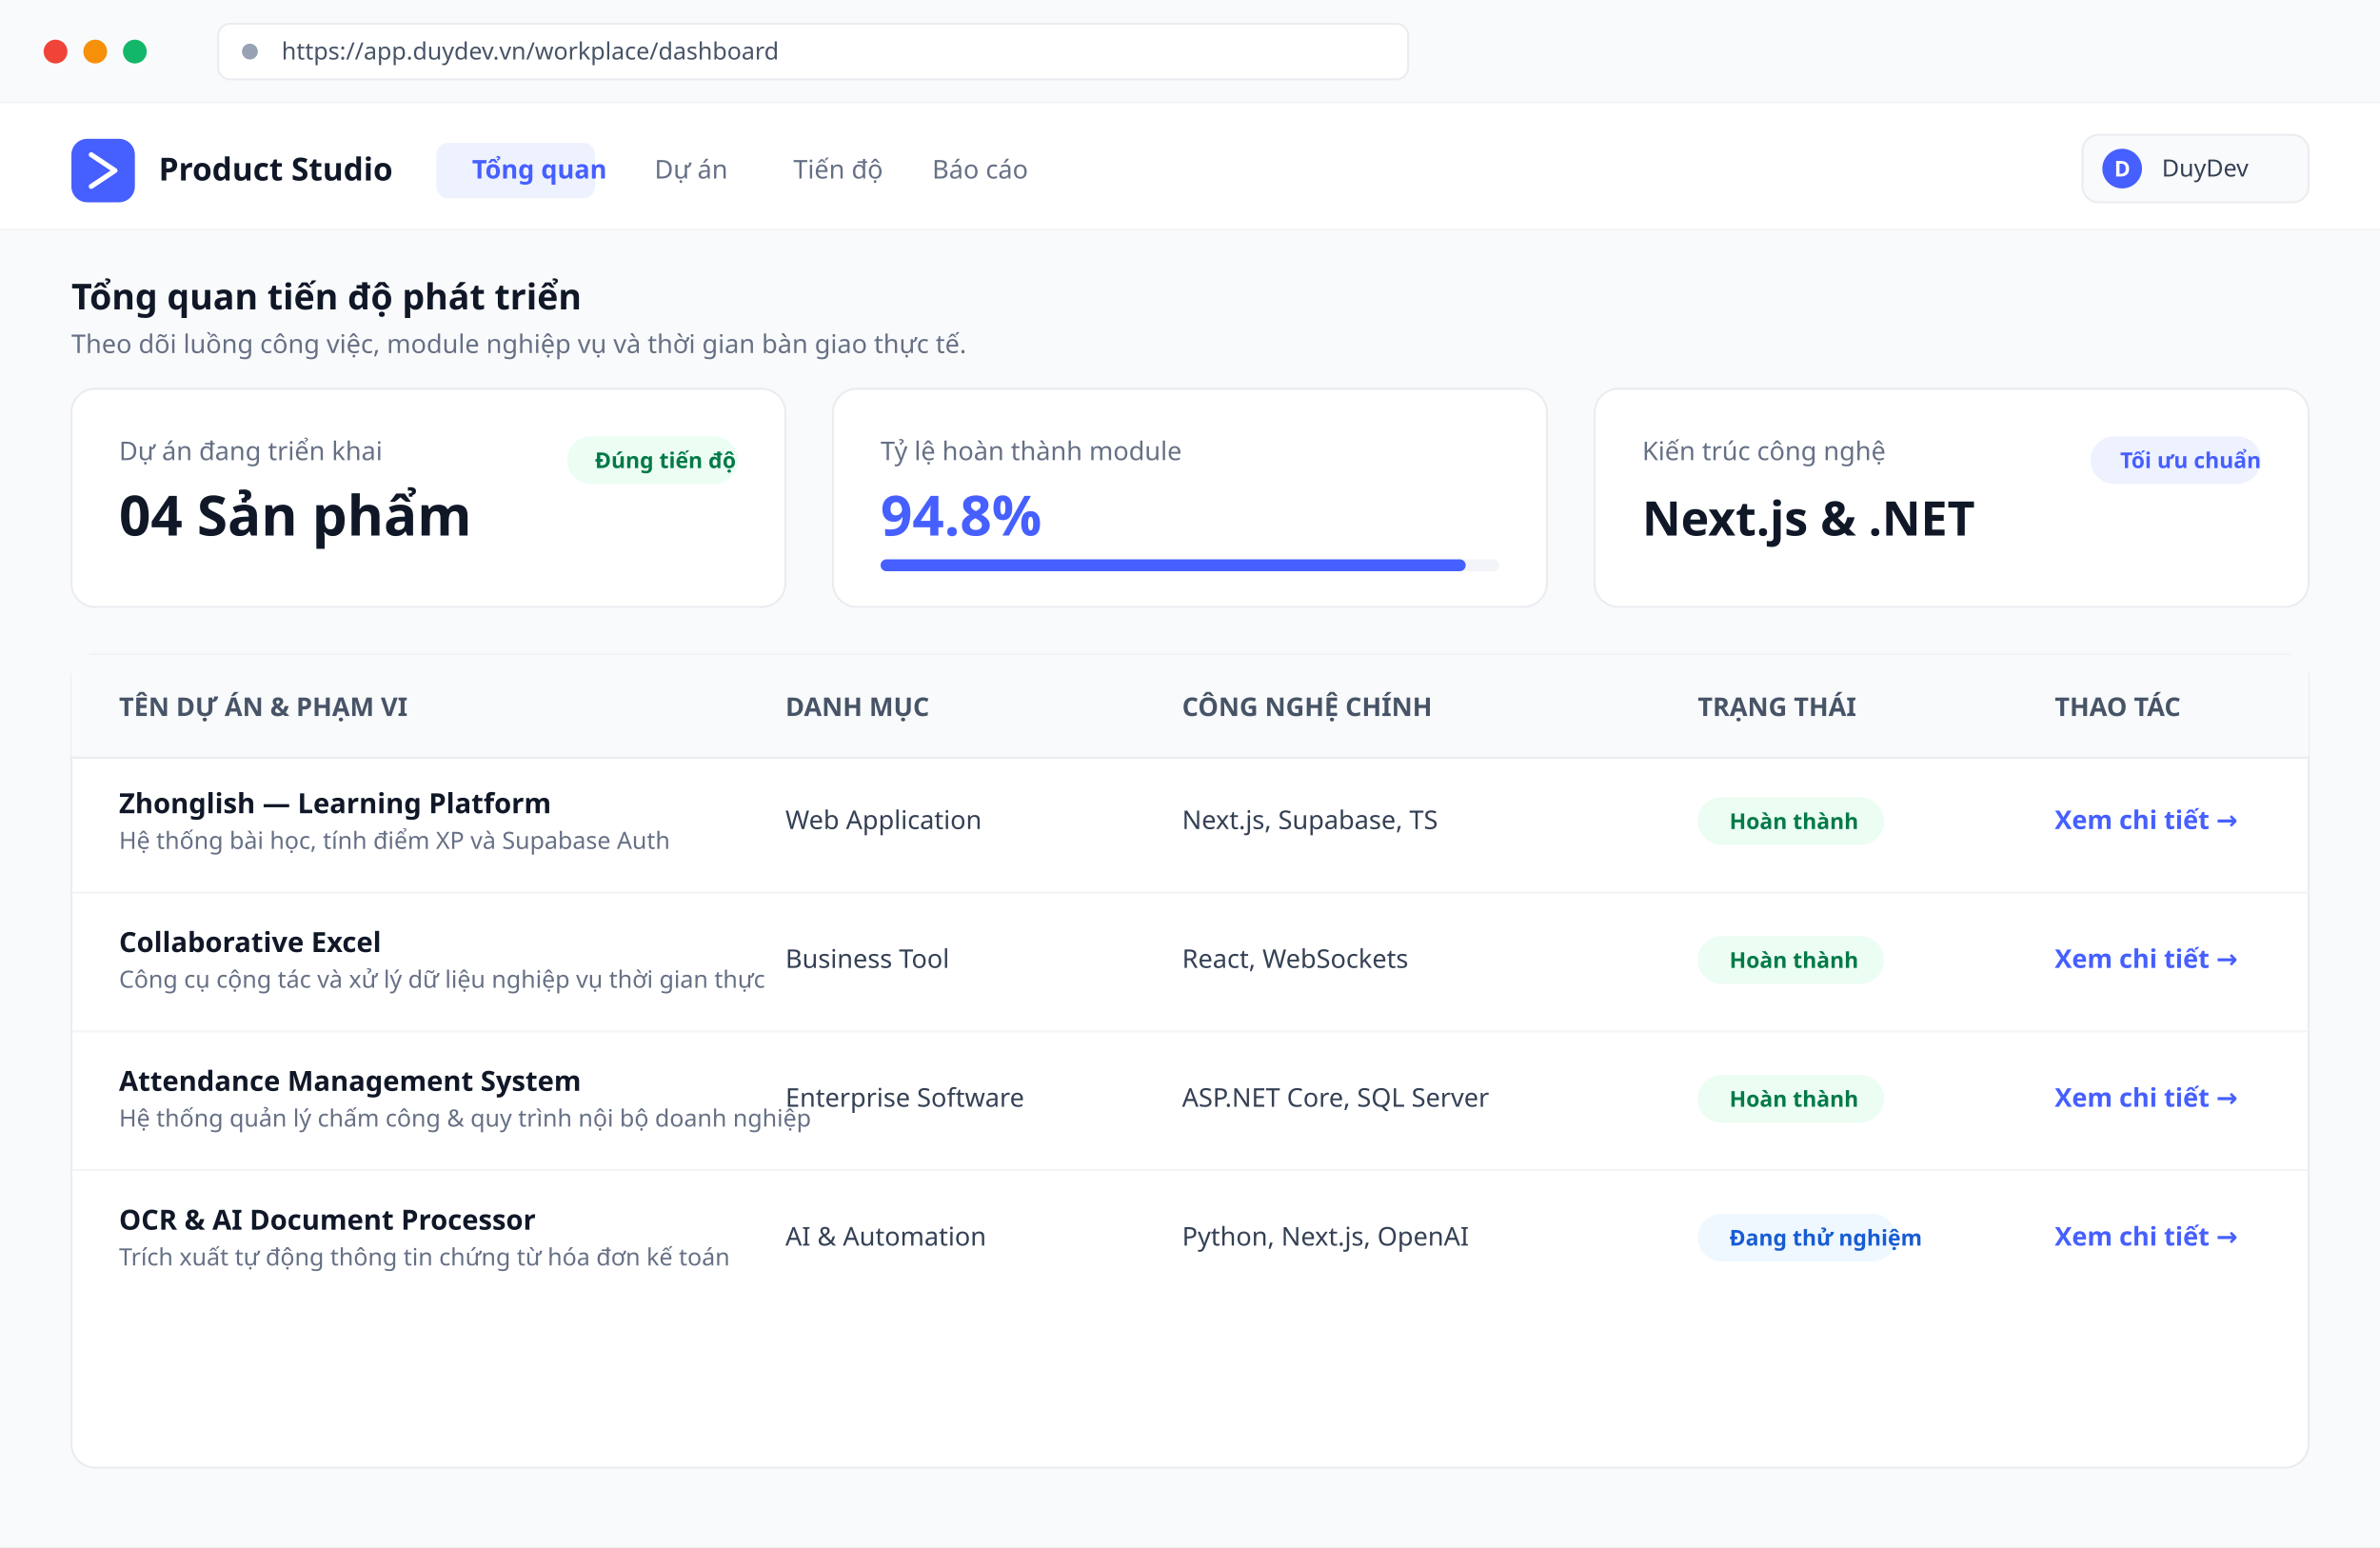
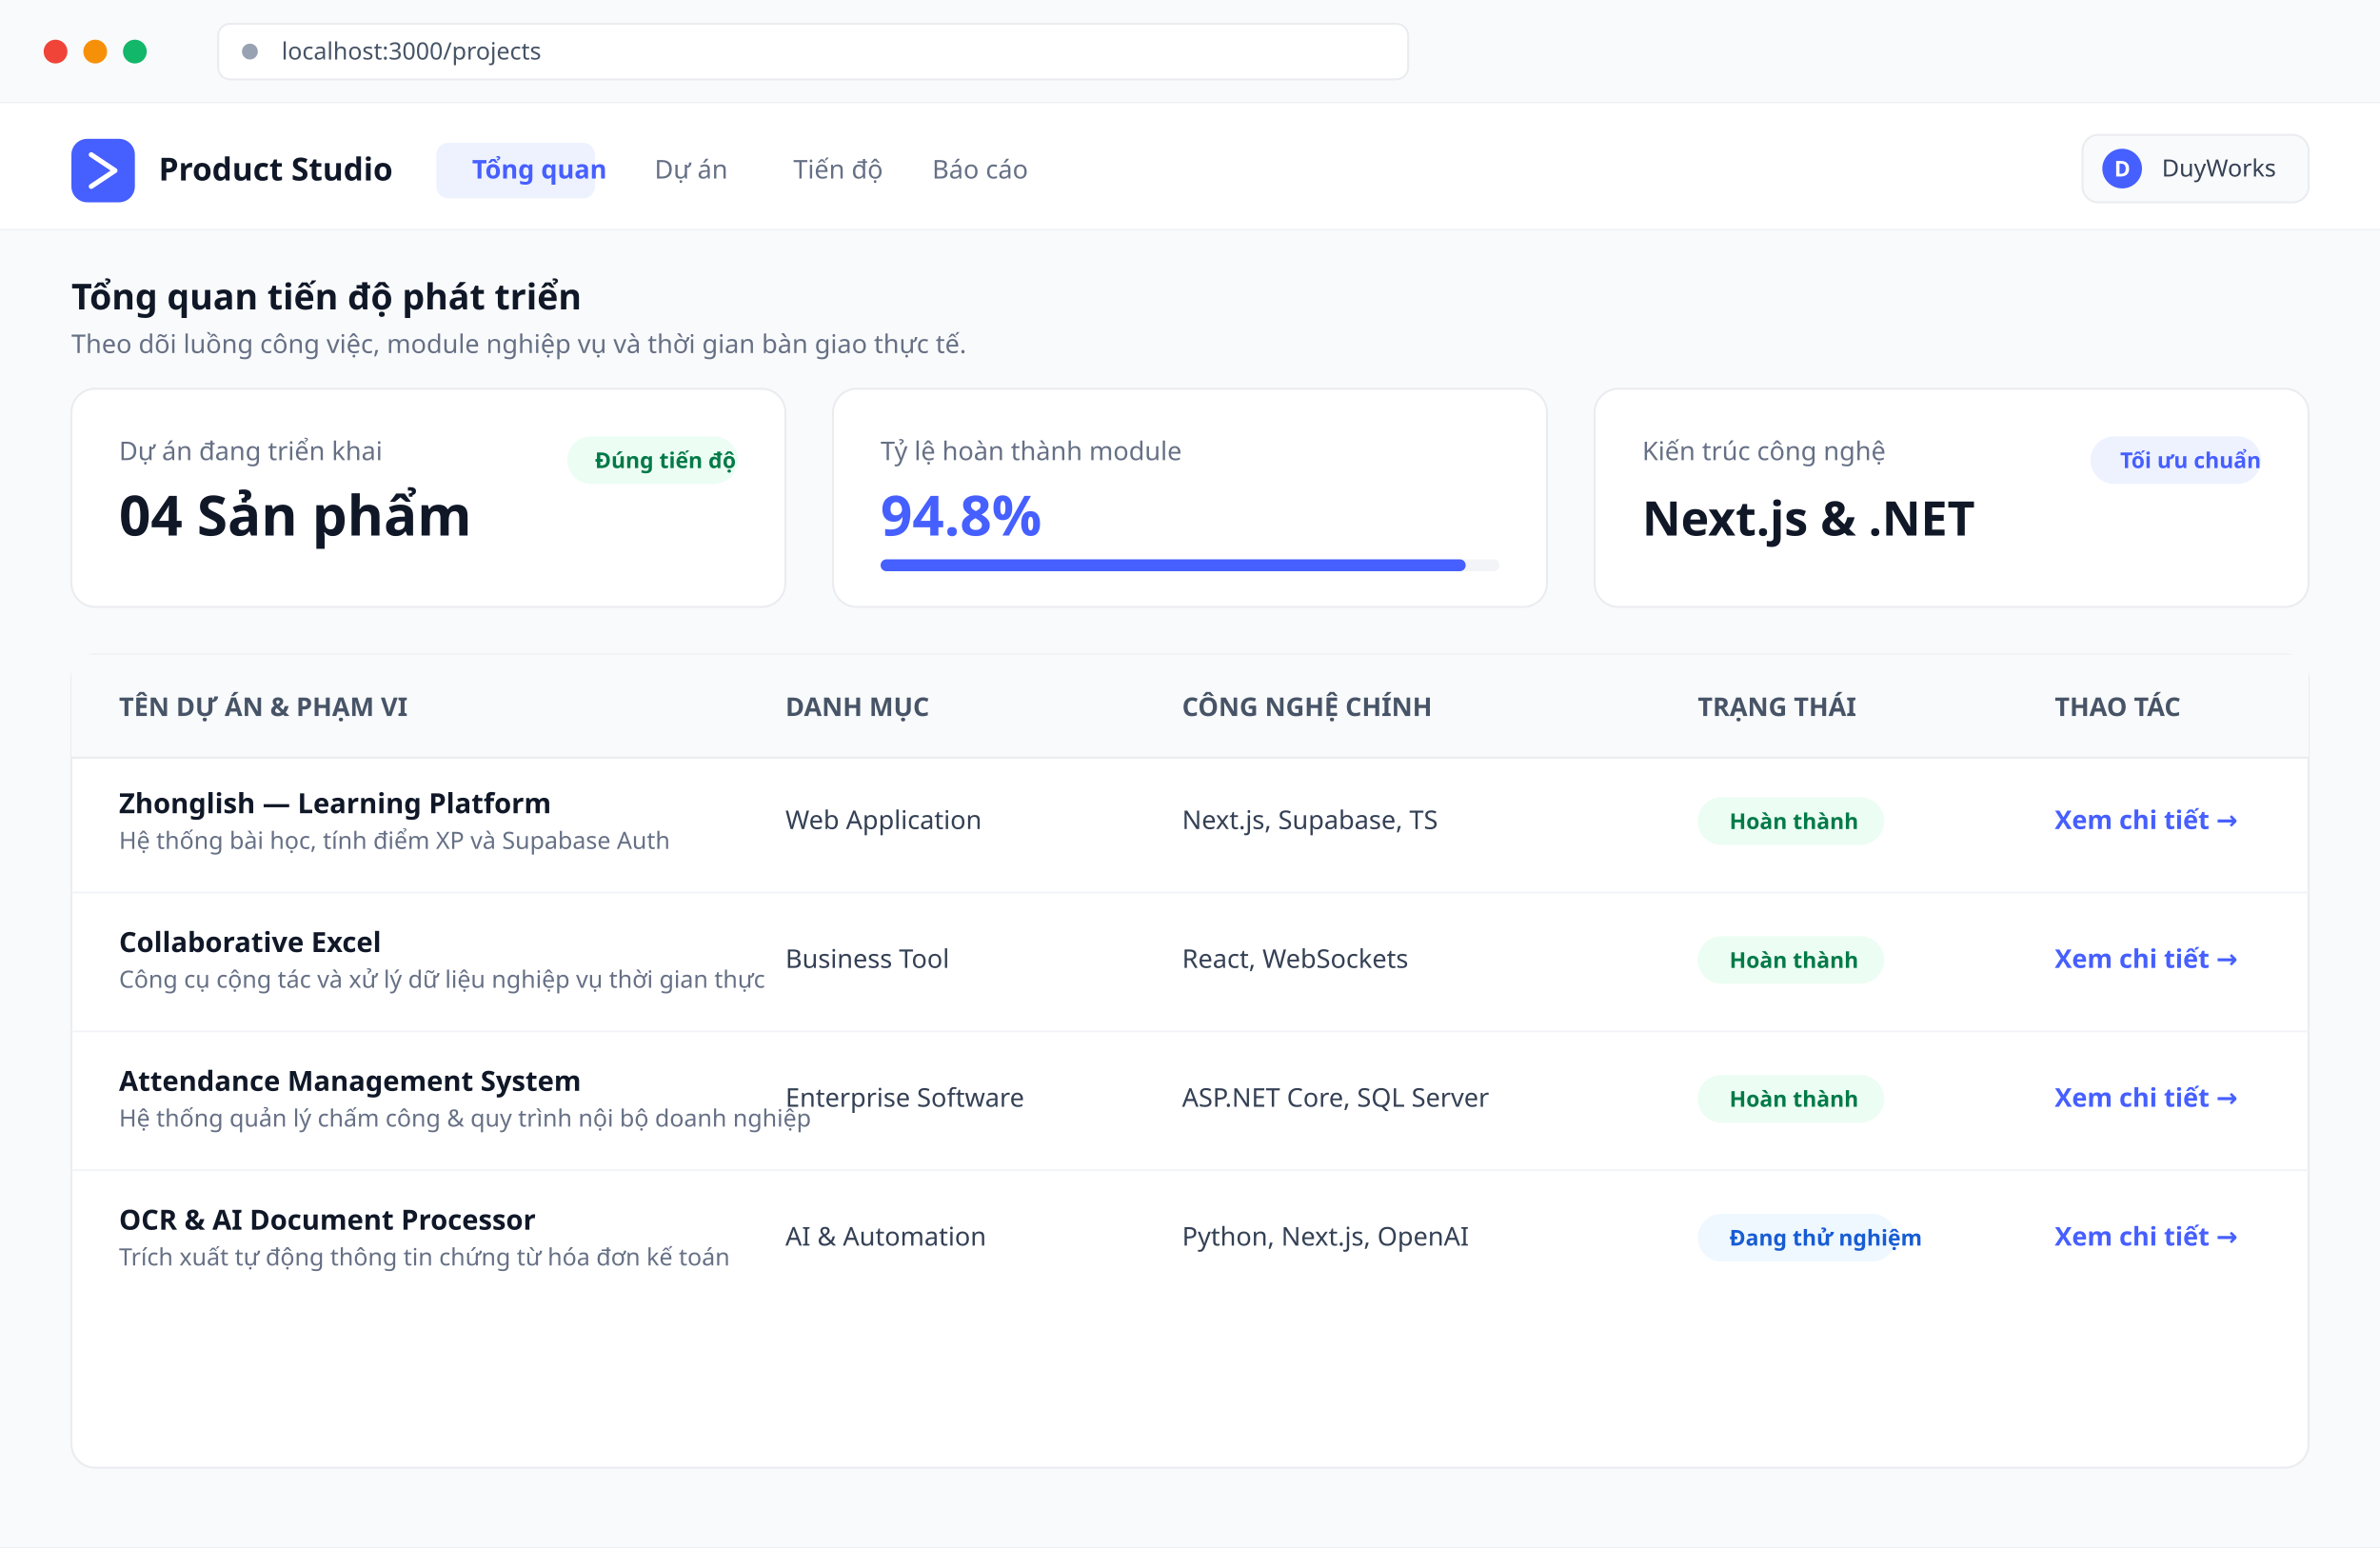
<svg xmlns="http://www.w3.org/2000/svg" width="1200" height="780" viewBox="0 0 1200 780" fill="none">
  <rect width="1200" height="780" rx="16" fill="#FFFFFF" />
  <rect x="0.5" y="0.5" width="1199" height="779" rx="15.5" stroke="#EAECF0" />
  <rect width="1200" height="52" rx="16 16 0 0" fill="#F9FAFB" />
  <line x1="0" y1="52" x2="1200" y2="52" stroke="#EAECF0" />
  <circle cx="28" cy="26" r="6" fill="#F04438" />
  <circle cx="48" cy="26" r="6" fill="#F79009" />
  <circle cx="68" cy="26" r="6" fill="#12B76A" />
  <rect x="110" y="12" width="600" height="28" rx="6" fill="#FFFFFF" stroke="#EAECF0" />
  <circle cx="126" cy="26" r="4" fill="#98A2B3" />
-   <text x="142" y="30" font-family="system-ui, sans-serif" font-size="12" fill="#475467">https://app.duydev.vn/workplace/dashboard</text>
+   <text x="142" y="30" font-family="system-ui, sans-serif" font-size="12" fill="#475467">localhost:3000/projects</text>
  <rect x="0" y="52" width="1200" height="64" fill="#FFFFFF" />
  <line x1="0" y1="116" x2="1200" y2="116" stroke="#EAECF0" />
  <rect x="36" y="70" width="32" height="32" rx="8" fill="#465FFF" />
  <path d="M46 78L58 86L46 94" stroke="#FFFFFF" stroke-width="2.5" stroke-linecap="round" stroke-linejoin="round" />
  <text x="80" y="91" font-family="system-ui, sans-serif" font-size="16" font-weight="700" fill="#101828">Product Studio</text>
  <rect x="220" y="72" width="80" height="28" rx="6" fill="#EEF2FF" />
  <text x="238" y="90" font-family="system-ui, sans-serif" font-size="13" font-weight="600" fill="#465FFF">Tổng quan</text>
  <text x="330" y="90" font-family="system-ui, sans-serif" font-size="13" fill="#667085">Dự án</text>
  <text x="400" y="90" font-family="system-ui, sans-serif" font-size="13" fill="#667085">Tiến độ</text>
  <text x="470" y="90" font-family="system-ui, sans-serif" font-size="13" fill="#667085">Báo cáo</text>
  <rect x="1050" y="68" width="114" height="34" rx="8" fill="#F9FAFB" stroke="#EAECF0" />
  <circle cx="1070" cy="85" r="10" fill="#465FFF" />
  <text x="1066" y="89" font-family="system-ui, sans-serif" font-size="11" font-weight="600" fill="#FFFFFF">D</text>
-   <text x="1090" y="89" font-family="system-ui, sans-serif" font-size="12" font-weight="500" fill="#344054">DuyDev</text>
+   <text x="1090" y="89" font-family="system-ui, sans-serif" font-size="12" font-weight="500" fill="#344054">DuyWorks</text>
  <rect x="0" y="116" width="1200" height="664" fill="#F9FAFB" />
  <text x="36" y="156" font-family="system-ui, sans-serif" font-size="18" font-weight="700" fill="#101828">Tổng quan tiến độ phát triển</text>
  <text x="36" y="178" font-family="system-ui, sans-serif" font-size="13" fill="#667085">Theo dõi luồng công việc, module nghiệp vụ và thời gian bàn giao thực tế.</text>
  <g transform="translate(36, 196)">
    <rect width="360" height="110" rx="12" fill="#FFFFFF" stroke="#EAECF0" />
    <text x="24" y="36" font-family="system-ui, sans-serif" font-size="13" font-weight="500" fill="#667085">Dự án đang triển khai</text>
    <text x="24" y="74" font-family="system-ui, sans-serif" font-size="28" font-weight="700" fill="#101828">04 Sản phẩm</text>
    <rect x="250" y="24" width="86" height="24" rx="12" fill="#ECFDF3" />
    <text x="264" y="40" font-family="system-ui, sans-serif" font-size="11" font-weight="600" fill="#027A48">Đúng tiến độ</text>
  </g>
  <g transform="translate(420, 196)">
    <rect width="360" height="110" rx="12" fill="#FFFFFF" stroke="#EAECF0" />
    <text x="24" y="36" font-family="system-ui, sans-serif" font-size="13" font-weight="500" fill="#667085">Tỷ lệ hoàn thành module</text>
    <text x="24" y="74" font-family="system-ui, sans-serif" font-size="28" font-weight="700" fill="#465FFF">94.8%</text>
    <rect x="24" y="86" width="312" height="6" rx="3" fill="#F2F4F7" />
    <rect x="24" y="86" width="295" height="6" rx="3" fill="#465FFF" />
  </g>
  <g transform="translate(804, 196)">
    <rect width="360" height="110" rx="12" fill="#FFFFFF" stroke="#EAECF0" />
    <text x="24" y="36" font-family="system-ui, sans-serif" font-size="13" font-weight="500" fill="#667085">Kiến trúc công nghệ</text>
    <text x="24" y="74" font-family="system-ui, sans-serif" font-size="24" font-weight="700" fill="#101828">Next.js &amp; .NET</text>
    <rect x="250" y="24" width="86" height="24" rx="12" fill="#EEF2FF" />
    <text x="265" y="40" font-family="system-ui, sans-serif" font-size="11" font-weight="600" fill="#465FFF">Tối ưu chuẩn</text>
  </g>
  <g transform="translate(36, 330)">
    <rect width="1128" height="410" rx="12" fill="#FFFFFF" stroke="#EAECF0" />
    <rect width="1128" height="52" rx="12 12 0 0" fill="#F9FAFB" />
    <line x1="0" y1="52" x2="1128" y2="52" stroke="#EAECF0" />
    <text x="24" y="31" font-family="system-ui, sans-serif" font-size="13" font-weight="600" fill="#475467">TÊN DỰ ÁN &amp; PHẠM VI</text>
    <text x="360" y="31" font-family="system-ui, sans-serif" font-size="13" font-weight="600" fill="#475467">DANH MỤC</text>
    <text x="560" y="31" font-family="system-ui, sans-serif" font-size="13" font-weight="600" fill="#475467">CÔNG NGHỆ CHÍNH</text>
    <text x="820" y="31" font-family="system-ui, sans-serif" font-size="13" font-weight="600" fill="#475467">TRẠNG THÁI</text>
    <text x="1000" y="31" font-family="system-ui, sans-serif" font-size="13" font-weight="600" fill="#475467">THAO TÁC</text>
    <line x1="0" y1="120" x2="1128" y2="120" stroke="#F2F4F7" />
    <text x="24" y="80" font-family="system-ui, sans-serif" font-size="14" font-weight="600" fill="#101828">Zhonglish — Learning Platform</text>
    <text x="24" y="98" font-family="system-ui, sans-serif" font-size="12" fill="#667085">Hệ thống bài học, tính điểm XP và Supabase Auth</text>
    <text x="360" y="88" font-family="system-ui, sans-serif" font-size="13" fill="#344054">Web Application</text>
    <text x="560" y="88" font-family="system-ui, sans-serif" font-size="13" fill="#344054">Next.js, Supabase, TS</text>
    <rect x="820" y="72" width="94" height="24" rx="12" fill="#ECFDF3" />
    <text x="836" y="88" font-family="system-ui, sans-serif" font-size="11" font-weight="600" fill="#027A48">Hoàn thành</text>
    <text x="1000" y="88" font-family="system-ui, sans-serif" font-size="13" font-weight="600" fill="#465FFF">Xem chi tiết →</text>
    <line x1="0" y1="190" x2="1128" y2="190" stroke="#F2F4F7" />
    <text x="24" y="150" font-family="system-ui, sans-serif" font-size="14" font-weight="600" fill="#101828">Collaborative Excel</text>
    <text x="24" y="168" font-family="system-ui, sans-serif" font-size="12" fill="#667085">Công cụ cộng tác và xử lý dữ liệu nghiệp vụ thời gian thực</text>
    <text x="360" y="158" font-family="system-ui, sans-serif" font-size="13" fill="#344054">Business Tool</text>
    <text x="560" y="158" font-family="system-ui, sans-serif" font-size="13" fill="#344054">React, WebSockets</text>
    <rect x="820" y="142" width="94" height="24" rx="12" fill="#ECFDF3" />
    <text x="836" y="158" font-family="system-ui, sans-serif" font-size="11" font-weight="600" fill="#027A48">Hoàn thành</text>
    <text x="1000" y="158" font-family="system-ui, sans-serif" font-size="13" font-weight="600" fill="#465FFF">Xem chi tiết →</text>
    <line x1="0" y1="260" x2="1128" y2="260" stroke="#F2F4F7" />
    <text x="24" y="220" font-family="system-ui, sans-serif" font-size="14" font-weight="600" fill="#101828">Attendance Management System</text>
    <text x="24" y="238" font-family="system-ui, sans-serif" font-size="12" fill="#667085">Hệ thống quản lý chấm công &amp; quy trình nội bộ doanh nghiệp</text>
    <text x="360" y="228" font-family="system-ui, sans-serif" font-size="13" fill="#344054">Enterprise Software</text>
    <text x="560" y="228" font-family="system-ui, sans-serif" font-size="13" fill="#344054">ASP.NET Core, SQL Server</text>
    <rect x="820" y="212" width="94" height="24" rx="12" fill="#ECFDF3" />
    <text x="836" y="228" font-family="system-ui, sans-serif" font-size="11" font-weight="600" fill="#027A48">Hoàn thành</text>
    <text x="1000" y="228" font-family="system-ui, sans-serif" font-size="13" font-weight="600" fill="#465FFF">Xem chi tiết →</text>
    <text x="24" y="290" font-family="system-ui, sans-serif" font-size="14" font-weight="600" fill="#101828">OCR &amp; AI Document Processor</text>
    <text x="24" y="308" font-family="system-ui, sans-serif" font-size="12" fill="#667085">Trích xuất tự động thông tin chứng từ hóa đơn kế toán</text>
    <text x="360" y="298" font-family="system-ui, sans-serif" font-size="13" fill="#344054">AI &amp; Automation</text>
    <text x="560" y="298" font-family="system-ui, sans-serif" font-size="13" fill="#344054">Python, Next.js, OpenAI</text>
    <rect x="820" y="282" width="100" height="24" rx="12" fill="#EFF8FF" />
    <text x="836" y="298" font-family="system-ui, sans-serif" font-size="11" font-weight="600" fill="#175CD3">Đang thử nghiệm</text>
    <text x="1000" y="298" font-family="system-ui, sans-serif" font-size="13" font-weight="600" fill="#465FFF">Xem chi tiết →</text>
  </g>
</svg>
